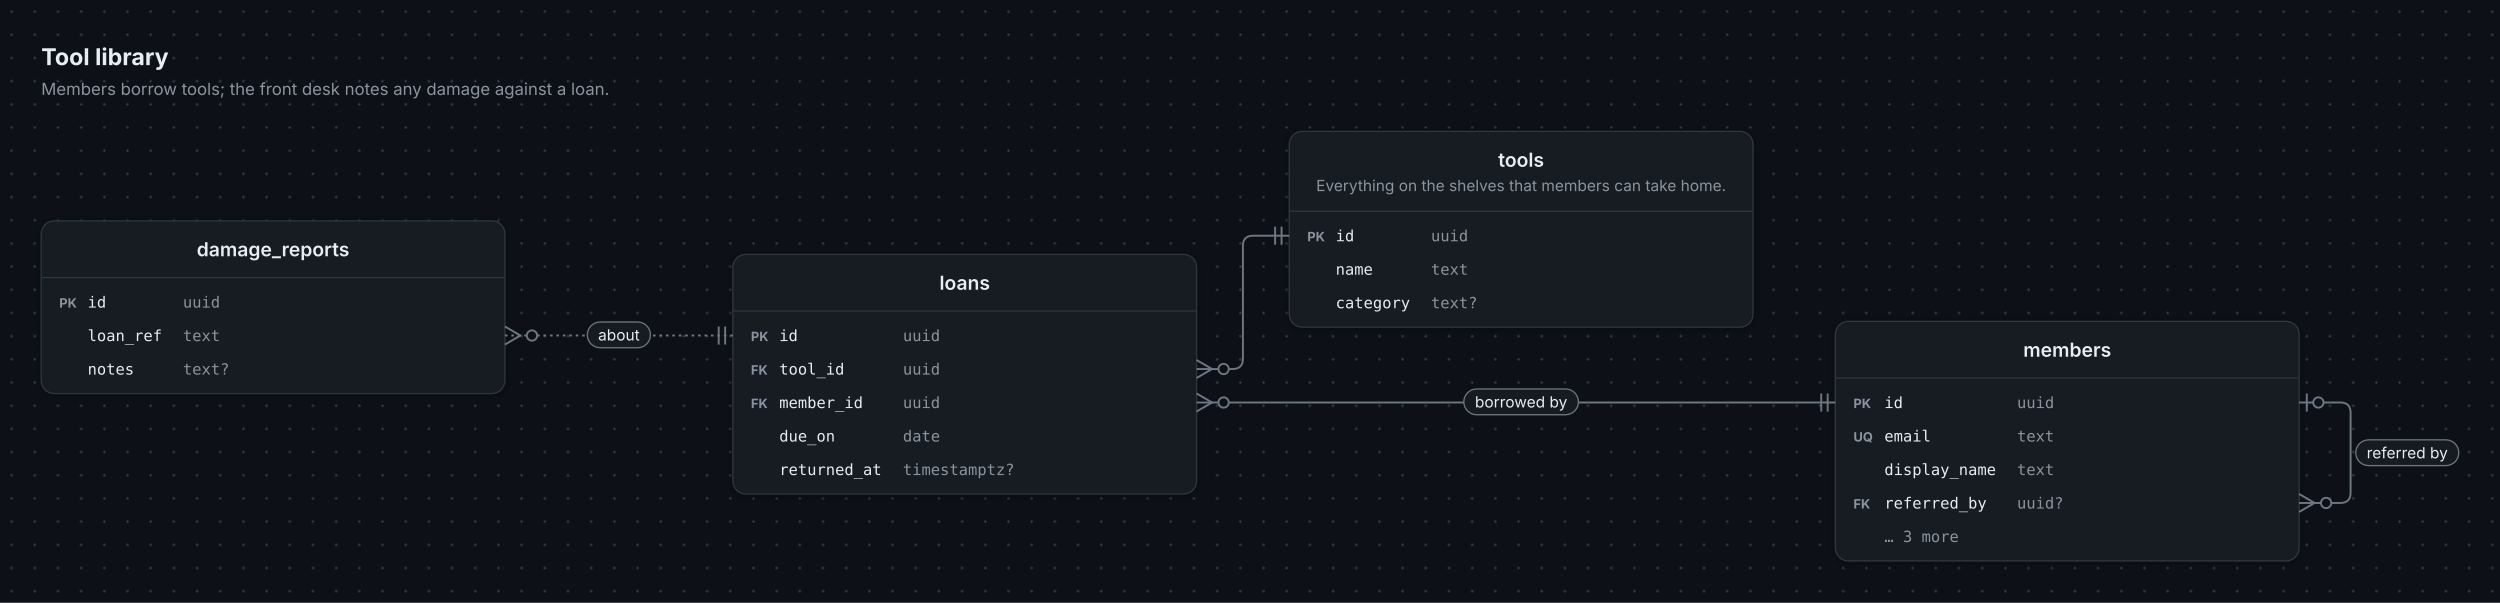
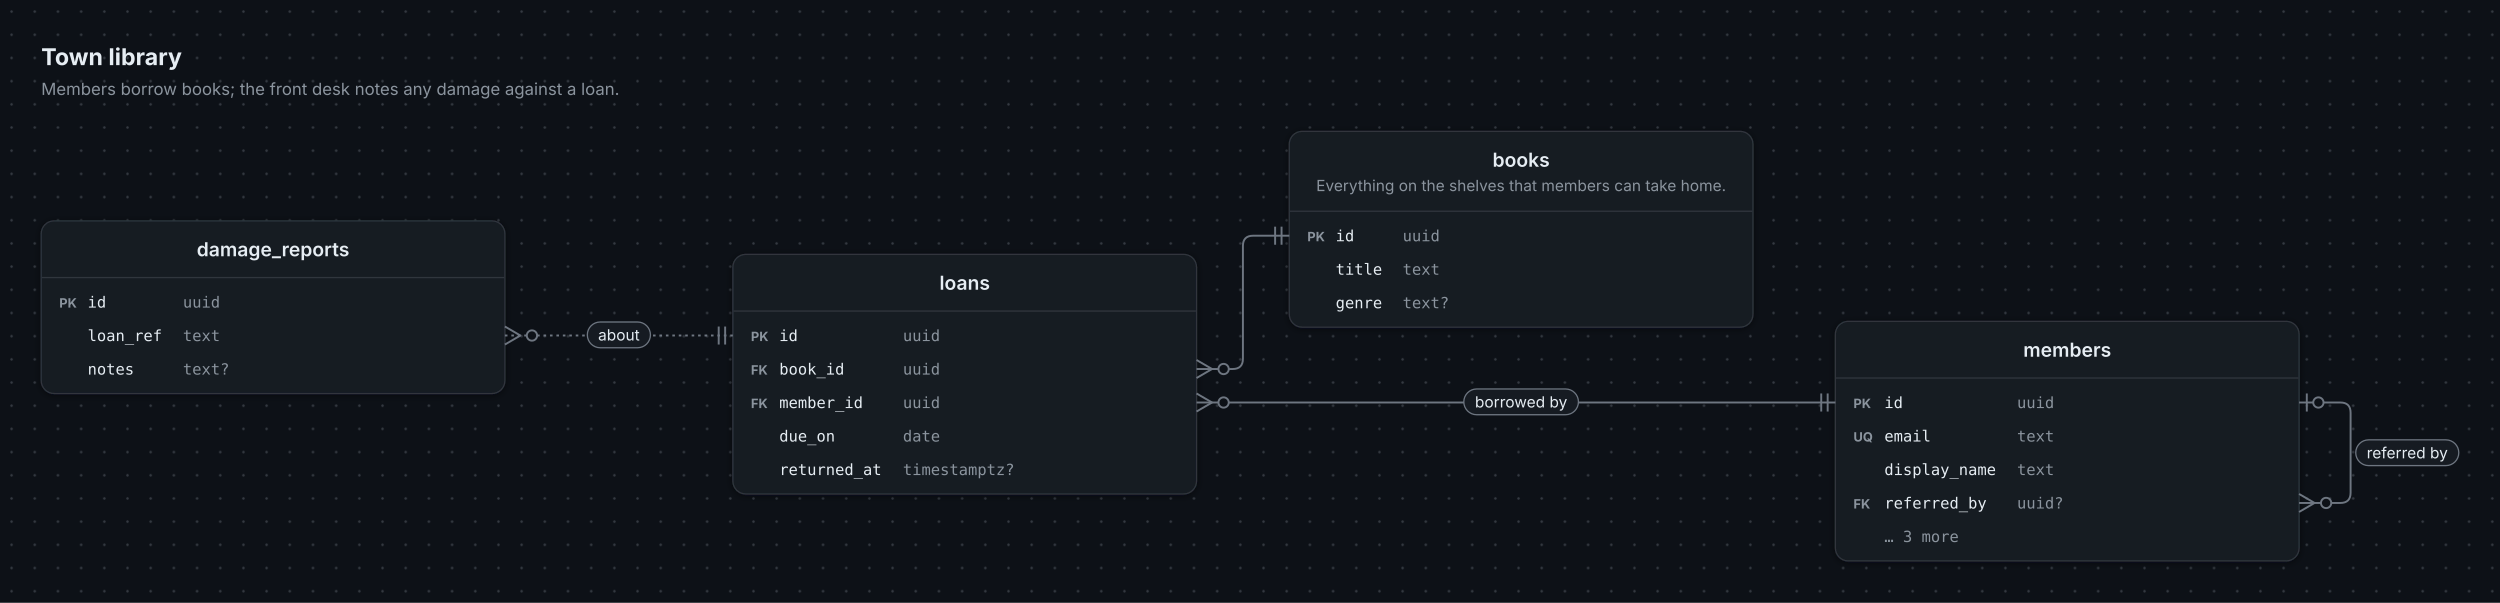
<svg xmlns="http://www.w3.org/2000/svg" width="1941" height="468" viewBox="0 0 1941 468">
  <defs>
    <pattern id="structa-grid-dark" width="18" height="18" patternUnits="userSpaceOnUse">
      <circle cx="9" cy="9" r="1" fill="#6e7681" fill-opacity="0.4" />
    </pattern>
    <filter id="structa-shadow-dark" x="-20%" y="-30%" width="140%" height="170%">
      <feDropShadow dx="0" dy="1" stdDeviation="3" flood-color="#010409" flood-opacity="0.5" />
    </filter>
  </defs>
  <rect width="1941" height="468" fill="#0d1117" />
  <rect width="1941" height="468" fill="url(#structa-grid-dark)" />
  <g class="title">
-     <text x="32" y="50.55" font-family="Structa Inter, Inter, sans-serif" font-size="18" font-weight="700" fill="#e6edf3">Tool library</text>
+     <text x="32" y="50.55" font-family="Structa Inter, Inter, sans-serif" font-size="18" font-weight="700" fill="#e6edf3">Town library</text>
  </g>
  <g class="description">
-     <text x="32" y="73.73" font-family="Structa Inter, Inter, sans-serif" font-size="13" font-weight="400" fill="#8b949e">Members borrow tools; the front desk notes any damage against a loan.</text>
+     <text x="32" y="73.73" font-family="Structa Inter, Inter, sans-serif" font-size="13" font-weight="400" fill="#8b949e">Members borrow books; the front desk notes any damage against a loan.</text>
  </g>
  <g class="card" data-id="members" data-kind="table">
    <rect class="outline" x="1425" y="249.5" width="360" height="186" rx="10" fill="#161b22" stroke="#30363d" stroke-width="1" filter="url(#structa-shadow-dark)" />
    <line class="divider" x1="1425.5" y1="293.5" x2="1784.5" y2="293.5" stroke="#30363d" stroke-width="1" />
    <text x="1605" y="276.96" font-family="Structa Inter, Inter, sans-serif" font-size="15" font-weight="600" fill="#e6edf3" text-anchor="middle">members</text>
    <g class="more">
      <text x="1463" y="420.82" font-family="Structa JetBrains Mono, JetBrains Mono, monospace" font-size="12" font-weight="400" fill="#8b949e">… 3 more</text>
    </g>
    <g class="row" data-id="id" data-kind="column">
      <g class="symbol">
        <text x="1439" y="316.82" font-family="Structa Inter, Inter, sans-serif" font-size="10" font-weight="700" fill="#8b949e">PK</text>
      </g>
      <text x="1463" y="316.82" font-family="Structa JetBrains Mono, JetBrains Mono, monospace" font-size="12" font-weight="400" fill="#e6edf3">id</text>
      <text x="1566" y="316.82" font-family="Structa JetBrains Mono, JetBrains Mono, monospace" font-size="12" font-weight="400" fill="#8b949e">uuid</text>
    </g>
    <g class="row" data-id="email" data-kind="column">
      <g class="symbol">
        <text x="1439" y="342.82" font-family="Structa Inter, Inter, sans-serif" font-size="10" font-weight="700" fill="#8b949e">UQ</text>
      </g>
      <text x="1463" y="342.82" font-family="Structa JetBrains Mono, JetBrains Mono, monospace" font-size="12" font-weight="400" fill="#e6edf3">email</text>
      <text x="1566" y="342.82" font-family="Structa JetBrains Mono, JetBrains Mono, monospace" font-size="12" font-weight="400" fill="#8b949e">text</text>
    </g>
    <g class="row" data-id="display_name" data-kind="column">
      <text x="1463" y="368.82" font-family="Structa JetBrains Mono, JetBrains Mono, monospace" font-size="12" font-weight="400" fill="#e6edf3">display_name</text>
      <text x="1566" y="368.82" font-family="Structa JetBrains Mono, JetBrains Mono, monospace" font-size="12" font-weight="400" fill="#8b949e">text</text>
    </g>
    <g class="row" data-id="referred_by" data-kind="column">
      <g class="symbol">
        <text x="1439" y="394.82" font-family="Structa Inter, Inter, sans-serif" font-size="10" font-weight="700" fill="#8b949e">FK</text>
      </g>
      <text x="1463" y="394.82" font-family="Structa JetBrains Mono, JetBrains Mono, monospace" font-size="12" font-weight="400" fill="#e6edf3">referred_by</text>
      <text x="1566" y="394.82" font-family="Structa JetBrains Mono, JetBrains Mono, monospace" font-size="12" font-weight="400" fill="#8b949e">uuid?</text>
    </g>
  </g>
  <g class="card" data-id="loans" data-kind="table">
    <rect class="outline" x="569" y="197.5" width="360" height="186" rx="10" fill="#161b22" stroke="#30363d" stroke-width="1" filter="url(#structa-shadow-dark)" />
    <line class="divider" x1="569.5" y1="241.5" x2="928.5" y2="241.5" stroke="#30363d" stroke-width="1" />
    <text x="749" y="224.96" font-family="Structa Inter, Inter, sans-serif" font-size="15" font-weight="600" fill="#e6edf3" text-anchor="middle">loans</text>
    <g class="row" data-id="id" data-kind="column">
      <g class="symbol">
        <text x="583" y="264.82" font-family="Structa Inter, Inter, sans-serif" font-size="10" font-weight="700" fill="#8b949e">PK</text>
      </g>
      <text x="605" y="264.82" font-family="Structa JetBrains Mono, JetBrains Mono, monospace" font-size="12" font-weight="400" fill="#e6edf3">id</text>
      <text x="701" y="264.82" font-family="Structa JetBrains Mono, JetBrains Mono, monospace" font-size="12" font-weight="400" fill="#8b949e">uuid</text>
    </g>
-     <g class="row" data-id="tool_id" data-kind="column">
+     <g class="row" data-id="book_id" data-kind="column">
      <g class="symbol">
        <text x="583" y="290.82" font-family="Structa Inter, Inter, sans-serif" font-size="10" font-weight="700" fill="#8b949e">FK</text>
      </g>
-       <text x="605" y="290.82" font-family="Structa JetBrains Mono, JetBrains Mono, monospace" font-size="12" font-weight="400" fill="#e6edf3">tool_id</text>
+       <text x="605" y="290.82" font-family="Structa JetBrains Mono, JetBrains Mono, monospace" font-size="12" font-weight="400" fill="#e6edf3">book_id</text>
      <text x="701" y="290.82" font-family="Structa JetBrains Mono, JetBrains Mono, monospace" font-size="12" font-weight="400" fill="#8b949e">uuid</text>
    </g>
    <g class="row" data-id="member_id" data-kind="column">
      <g class="symbol">
        <text x="583" y="316.82" font-family="Structa Inter, Inter, sans-serif" font-size="10" font-weight="700" fill="#8b949e">FK</text>
      </g>
      <text x="605" y="316.82" font-family="Structa JetBrains Mono, JetBrains Mono, monospace" font-size="12" font-weight="400" fill="#e6edf3">member_id</text>
      <text x="701" y="316.82" font-family="Structa JetBrains Mono, JetBrains Mono, monospace" font-size="12" font-weight="400" fill="#8b949e">uuid</text>
    </g>
    <g class="row" data-id="due_on" data-kind="column">
      <text x="605" y="342.82" font-family="Structa JetBrains Mono, JetBrains Mono, monospace" font-size="12" font-weight="400" fill="#e6edf3">due_on</text>
      <text x="701" y="342.82" font-family="Structa JetBrains Mono, JetBrains Mono, monospace" font-size="12" font-weight="400" fill="#8b949e">date</text>
    </g>
    <g class="row" data-id="returned_at" data-kind="column">
      <text x="605" y="368.82" font-family="Structa JetBrains Mono, JetBrains Mono, monospace" font-size="12" font-weight="400" fill="#e6edf3">returned_at</text>
      <text x="701" y="368.82" font-family="Structa JetBrains Mono, JetBrains Mono, monospace" font-size="12" font-weight="400" fill="#8b949e">timestamptz?</text>
    </g>
  </g>
-   <g class="card" data-id="tools" data-kind="table">
+   <g class="card" data-id="books" data-kind="table">
    <rect class="outline" x="1001" y="102" width="360" height="152" rx="10" fill="#161b22" stroke="#30363d" stroke-width="1" filter="url(#structa-shadow-dark)" />
    <line class="divider" x1="1001.5" y1="164" x2="1360.5" y2="164" stroke="#30363d" stroke-width="1" />
-     <text x="1181" y="129.46" font-family="Structa Inter, Inter, sans-serif" font-size="15" font-weight="600" fill="#e6edf3" text-anchor="middle">tools</text>
+     <text x="1181" y="129.46" font-family="Structa Inter, Inter, sans-serif" font-size="15" font-weight="600" fill="#e6edf3" text-anchor="middle">books</text>
    <text x="1181" y="148.37" font-family="Structa Inter, Inter, sans-serif" font-size="12" font-weight="400" fill="#8b949e" text-anchor="middle">Everything on the shelves that members can take home.</text>
    <g class="row" data-id="id" data-kind="column">
      <g class="symbol">
        <text x="1015" y="187.32" font-family="Structa Inter, Inter, sans-serif" font-size="10" font-weight="700" fill="#8b949e">PK</text>
      </g>
      <text x="1037" y="187.32" font-family="Structa JetBrains Mono, JetBrains Mono, monospace" font-size="12" font-weight="400" fill="#e6edf3">id</text>
-       <text x="1111" y="187.32" font-family="Structa JetBrains Mono, JetBrains Mono, monospace" font-size="12" font-weight="400" fill="#8b949e">uuid</text>
+       <text x="1089" y="187.32" font-family="Structa JetBrains Mono, JetBrains Mono, monospace" font-size="12" font-weight="400" fill="#8b949e">uuid</text>
    </g>
-     <g class="row" data-id="name" data-kind="column">
-       <text x="1037" y="213.32" font-family="Structa JetBrains Mono, JetBrains Mono, monospace" font-size="12" font-weight="400" fill="#e6edf3">name</text>
-       <text x="1111" y="213.32" font-family="Structa JetBrains Mono, JetBrains Mono, monospace" font-size="12" font-weight="400" fill="#8b949e">text</text>
+     <g class="row" data-id="title" data-kind="column">
+       <text x="1037" y="213.32" font-family="Structa JetBrains Mono, JetBrains Mono, monospace" font-size="12" font-weight="400" fill="#e6edf3">title</text>
+       <text x="1089" y="213.32" font-family="Structa JetBrains Mono, JetBrains Mono, monospace" font-size="12" font-weight="400" fill="#8b949e">text</text>
    </g>
-     <g class="row" data-id="category" data-kind="column">
-       <text x="1037" y="239.32" font-family="Structa JetBrains Mono, JetBrains Mono, monospace" font-size="12" font-weight="400" fill="#e6edf3">category</text>
-       <text x="1111" y="239.32" font-family="Structa JetBrains Mono, JetBrains Mono, monospace" font-size="12" font-weight="400" fill="#8b949e">text?</text>
+     <g class="row" data-id="genre" data-kind="column">
+       <text x="1037" y="239.32" font-family="Structa JetBrains Mono, JetBrains Mono, monospace" font-size="12" font-weight="400" fill="#e6edf3">genre</text>
+       <text x="1089" y="239.32" font-family="Structa JetBrains Mono, JetBrains Mono, monospace" font-size="12" font-weight="400" fill="#8b949e">text?</text>
    </g>
  </g>
  <g class="card" data-id="damage-reports" data-kind="table">
    <rect class="outline" x="32" y="171.5" width="360" height="134" rx="10" fill="#161b22" stroke="#30363d" stroke-width="1" filter="url(#structa-shadow-dark)" />
    <line class="divider" x1="32.5" y1="215.5" x2="391.5" y2="215.5" stroke="#30363d" stroke-width="1" />
    <text x="212" y="198.96" font-family="Structa Inter, Inter, sans-serif" font-size="15" font-weight="600" fill="#e6edf3" text-anchor="middle">damage_reports</text>
    <g class="row" data-id="id" data-kind="column">
      <g class="symbol">
        <text x="46" y="238.82" font-family="Structa Inter, Inter, sans-serif" font-size="10" font-weight="700" fill="#8b949e">PK</text>
      </g>
      <text x="68" y="238.82" font-family="Structa JetBrains Mono, JetBrains Mono, monospace" font-size="12" font-weight="400" fill="#e6edf3">id</text>
      <text x="142" y="238.82" font-family="Structa JetBrains Mono, JetBrains Mono, monospace" font-size="12" font-weight="400" fill="#8b949e">uuid</text>
    </g>
    <g class="row" data-id="loan_ref" data-kind="column">
      <text x="68" y="264.82" font-family="Structa JetBrains Mono, JetBrains Mono, monospace" font-size="12" font-weight="400" fill="#e6edf3">loan_ref</text>
      <text x="142" y="264.82" font-family="Structa JetBrains Mono, JetBrains Mono, monospace" font-size="12" font-weight="400" fill="#8b949e">text</text>
    </g>
    <g class="row" data-id="notes" data-kind="column">
      <text x="68" y="290.82" font-family="Structa JetBrains Mono, JetBrains Mono, monospace" font-size="12" font-weight="400" fill="#e6edf3">notes</text>
      <text x="142" y="290.82" font-family="Structa JetBrains Mono, JetBrains Mono, monospace" font-size="12" font-weight="400" fill="#8b949e">text?</text>
    </g>
  </g>
  <g class="line" data-id="edges[0]" data-kind="relationship" data-from="loans" data-to="members">
    <path d="M929 312.5 L1425 312.5" fill="none" stroke="#6e7681" stroke-width="1.5" stroke-linejoin="round" />
    <g class="end" data-end="from" data-cardinality="zero-or-many">
      <path d="M929 305.5 L941 312.5 L929 319.5" fill="none" stroke="#6e7681" stroke-width="1.5" stroke-linejoin="round" />
      <circle cx="950" cy="312.5" r="4" fill="#0d1117" stroke="#6e7681" stroke-width="1.5" />
    </g>
    <g class="end" data-end="to" data-cardinality="one">
      <path d="M1419 319.5 L1419 305.5 M1414 319.5 L1414 305.5" fill="none" stroke="#6e7681" stroke-width="1.5" stroke-linejoin="round" />
    </g>
  </g>
-   <g class="line" data-id="edges[1]" data-kind="relationship" data-from="loans" data-to="tools">
+   <g class="line" data-id="edges[1]" data-kind="relationship" data-from="loans" data-to="books">
    <path d="M929 286.5 L957 286.5 Q965 286.5 965 278.5 L965 191 Q965 183 973 183 L1001 183" fill="none" stroke="#6e7681" stroke-width="1.5" stroke-linejoin="round" />
    <g class="end" data-end="from" data-cardinality="zero-or-many">
      <path d="M929 279.5 L941 286.5 L929 293.5" fill="none" stroke="#6e7681" stroke-width="1.5" stroke-linejoin="round" />
      <circle cx="950" cy="286.5" r="4" fill="#0d1117" stroke="#6e7681" stroke-width="1.5" />
    </g>
    <g class="end" data-end="to" data-cardinality="one">
      <path d="M995 190 L995 176 M990 190 L990 176" fill="none" stroke="#6e7681" stroke-width="1.5" stroke-linejoin="round" />
    </g>
  </g>
  <g class="line" data-id="edges[2]" data-kind="relationship" data-from="members" data-to="members">
    <path d="M1785 390.5 L1817 390.5 Q1825 390.5 1825 382.5 L1825 320.5 Q1825 312.5 1817 312.5 L1785 312.5" fill="none" stroke="#6e7681" stroke-width="1.5" stroke-linejoin="round" />
    <g class="end" data-end="from" data-cardinality="zero-or-many">
      <path d="M1785 383.5 L1797 390.5 L1785 397.5" fill="none" stroke="#6e7681" stroke-width="1.5" stroke-linejoin="round" />
      <circle cx="1806" cy="390.5" r="4" fill="#0d1117" stroke="#6e7681" stroke-width="1.5" />
    </g>
    <g class="end" data-end="to" data-cardinality="zero-or-one">
      <path d="M1791 305.5 L1791 319.5" fill="none" stroke="#6e7681" stroke-width="1.5" stroke-linejoin="round" />
      <circle cx="1800" cy="312.5" r="4" fill="#0d1117" stroke="#6e7681" stroke-width="1.5" />
    </g>
  </g>
  <g class="line" data-id="edges[3]" data-kind="relationship" data-from="damage-reports" data-to="loans">
    <path d="M392 260.5 L569 260.5" fill="none" stroke="#6e7681" stroke-width="1.5" stroke-linejoin="round" stroke-dasharray="2 3" />
    <g class="end" data-end="from" data-cardinality="zero-or-many">
      <path d="M392 253.5 L404 260.5 L392 267.5" fill="none" stroke="#6e7681" stroke-width="1.5" stroke-linejoin="round" />
      <circle cx="413" cy="260.5" r="4" fill="#0d1117" stroke="#6e7681" stroke-width="1.5" />
    </g>
    <g class="end" data-end="to" data-cardinality="one">
      <path d="M563 267.5 L563 253.5 M558 267.5 L558 253.5" fill="none" stroke="#6e7681" stroke-width="1.5" stroke-linejoin="round" />
    </g>
  </g>
  <g class="line-labels">
    <g class="line-label" data-line="edges[0]">
      <rect x="1136.5" y="302" width="89" height="20" rx="10" fill="#161b22" stroke="#6e7681" stroke-width="1" />
      <text x="1181" y="316.37" font-family="Structa Inter, Inter, sans-serif" font-size="12" font-weight="400" fill="#e6edf3" text-anchor="middle">borrowed by</text>
    </g>
    <g class="line-label" data-line="edges[2]">
      <rect x="1829" y="341.5" width="80" height="20" rx="10" fill="#161b22" stroke="#6e7681" stroke-width="1" />
      <text x="1869" y="355.87" font-family="Structa Inter, Inter, sans-serif" font-size="12" font-weight="400" fill="#e6edf3" text-anchor="middle">referred by</text>
    </g>
    <g class="line-label" data-line="edges[3]">
      <rect x="456" y="250" width="49" height="20" rx="10" fill="#161b22" stroke="#6e7681" stroke-width="1" />
      <text x="480.5" y="264.37" font-family="Structa Inter, Inter, sans-serif" font-size="12" font-weight="400" fill="#e6edf3" text-anchor="middle">about</text>
    </g>
  </g>
</svg>
